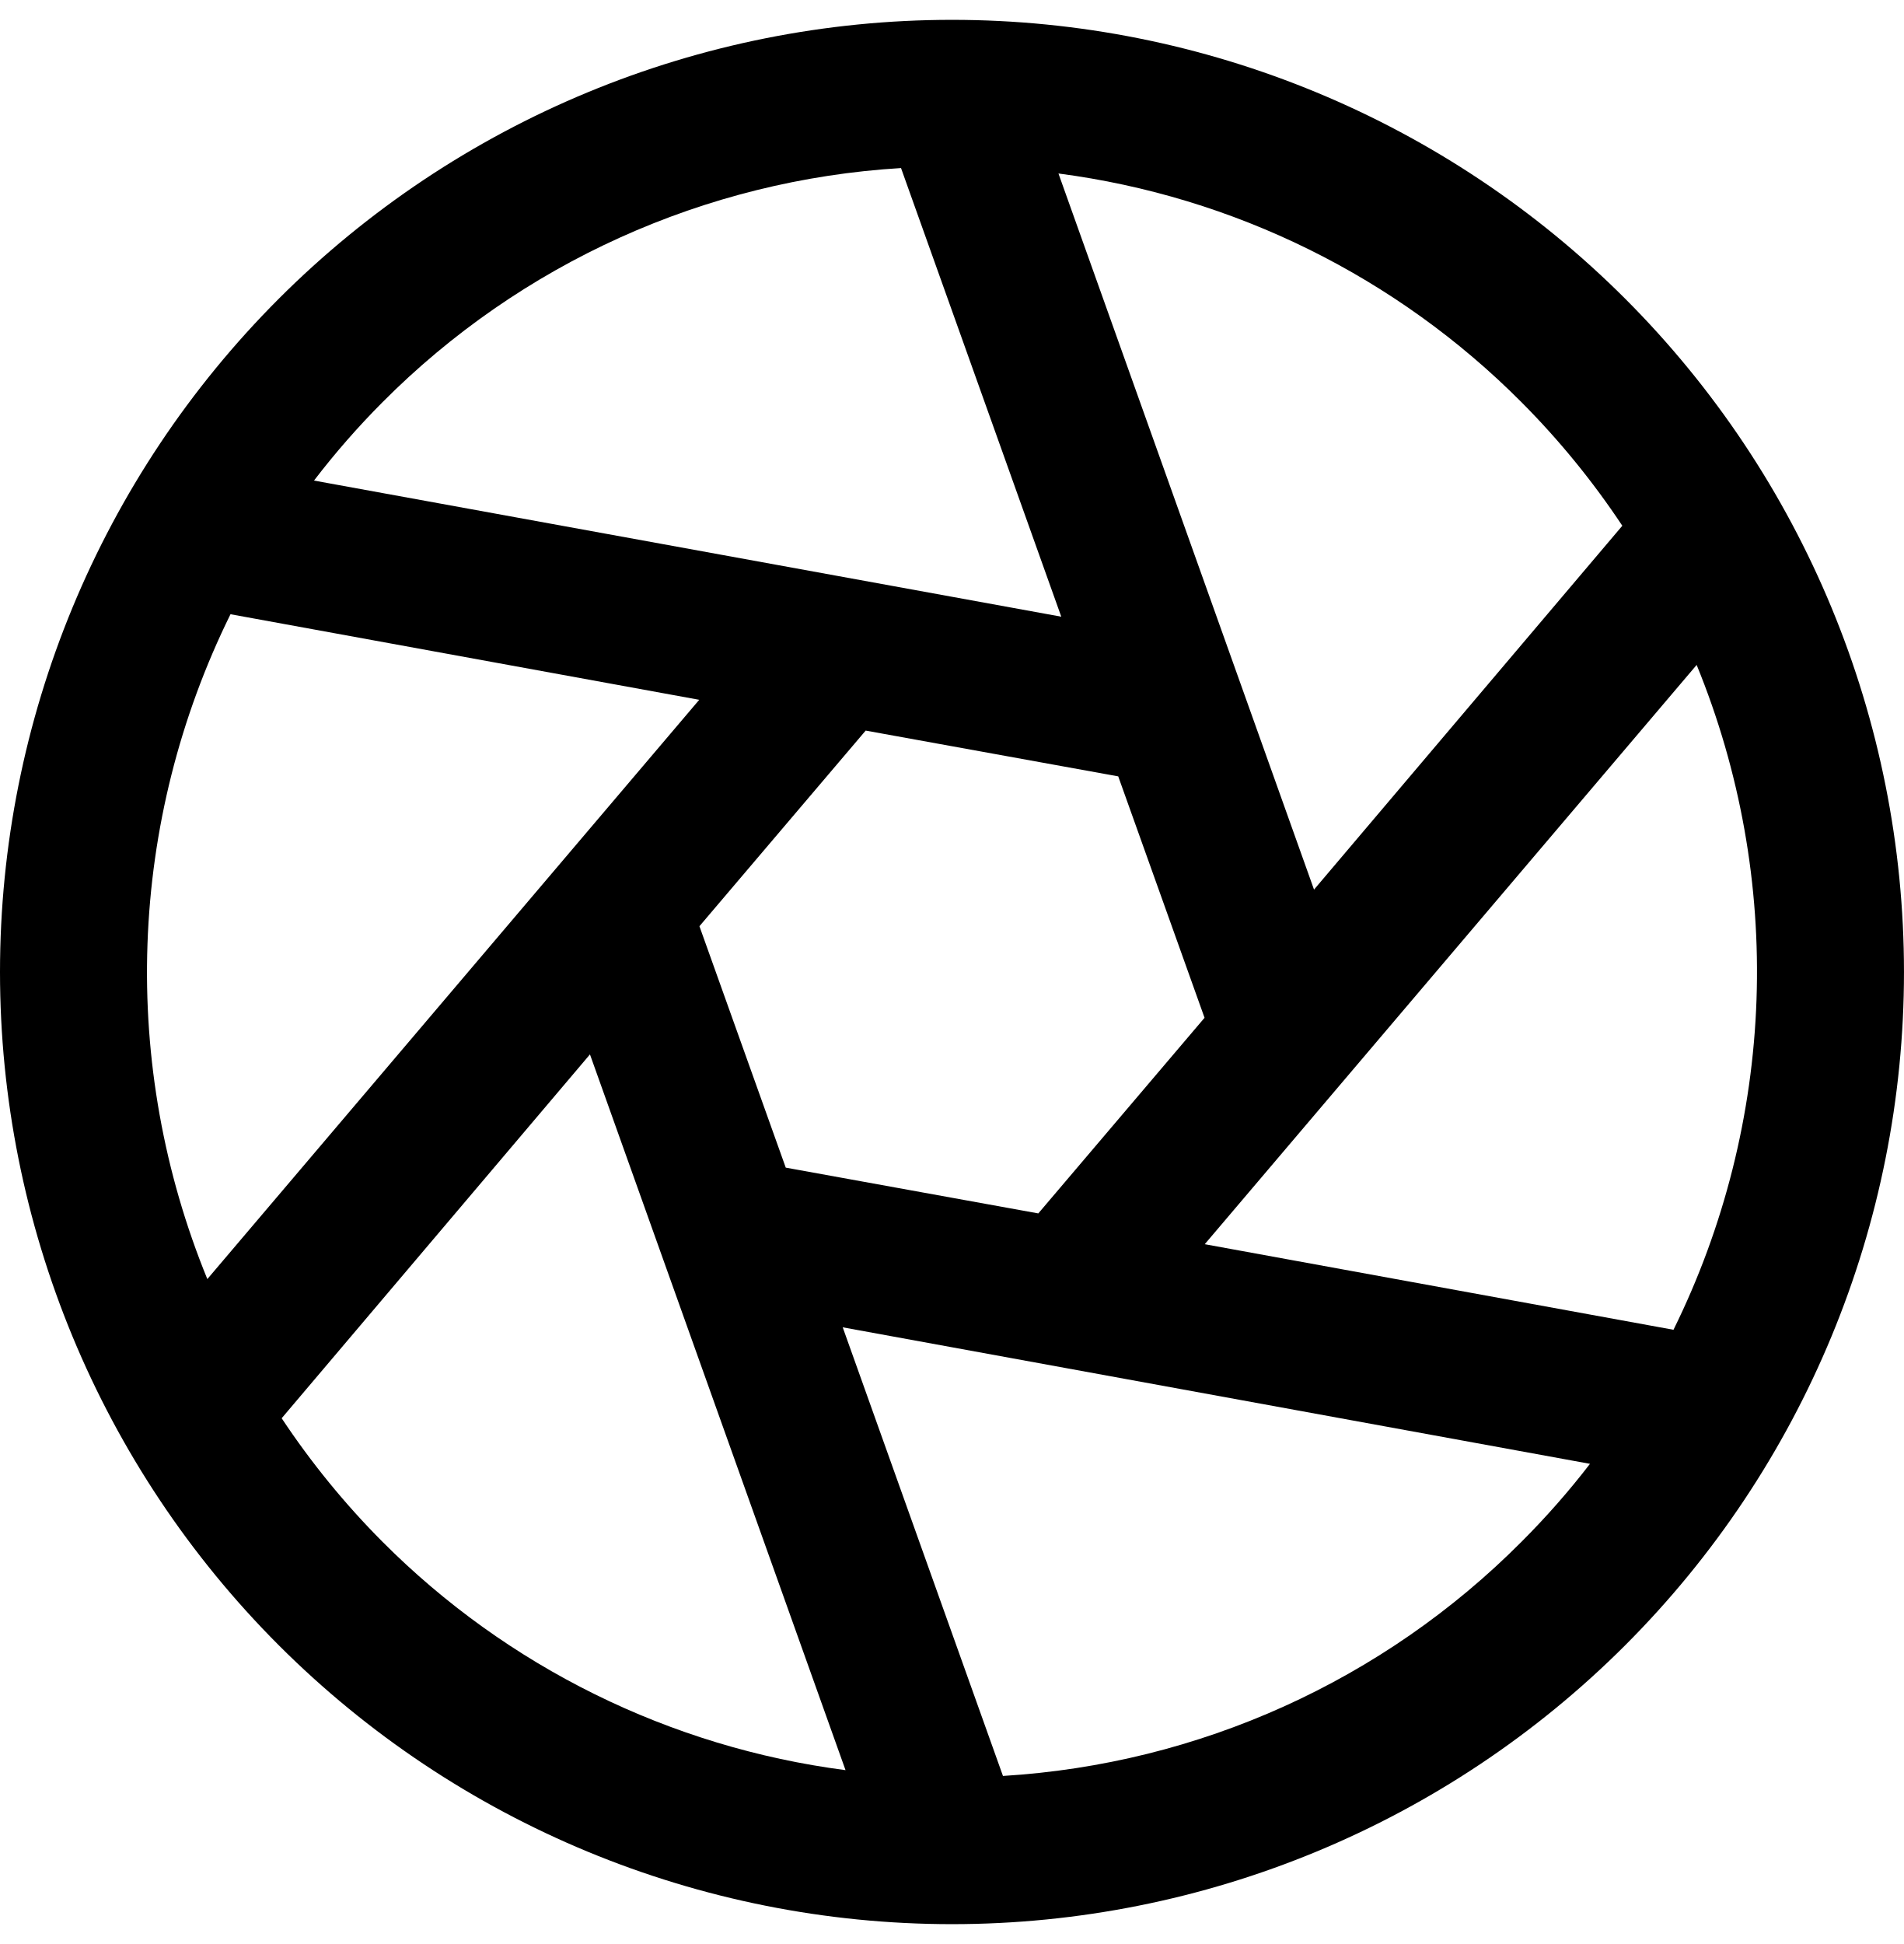
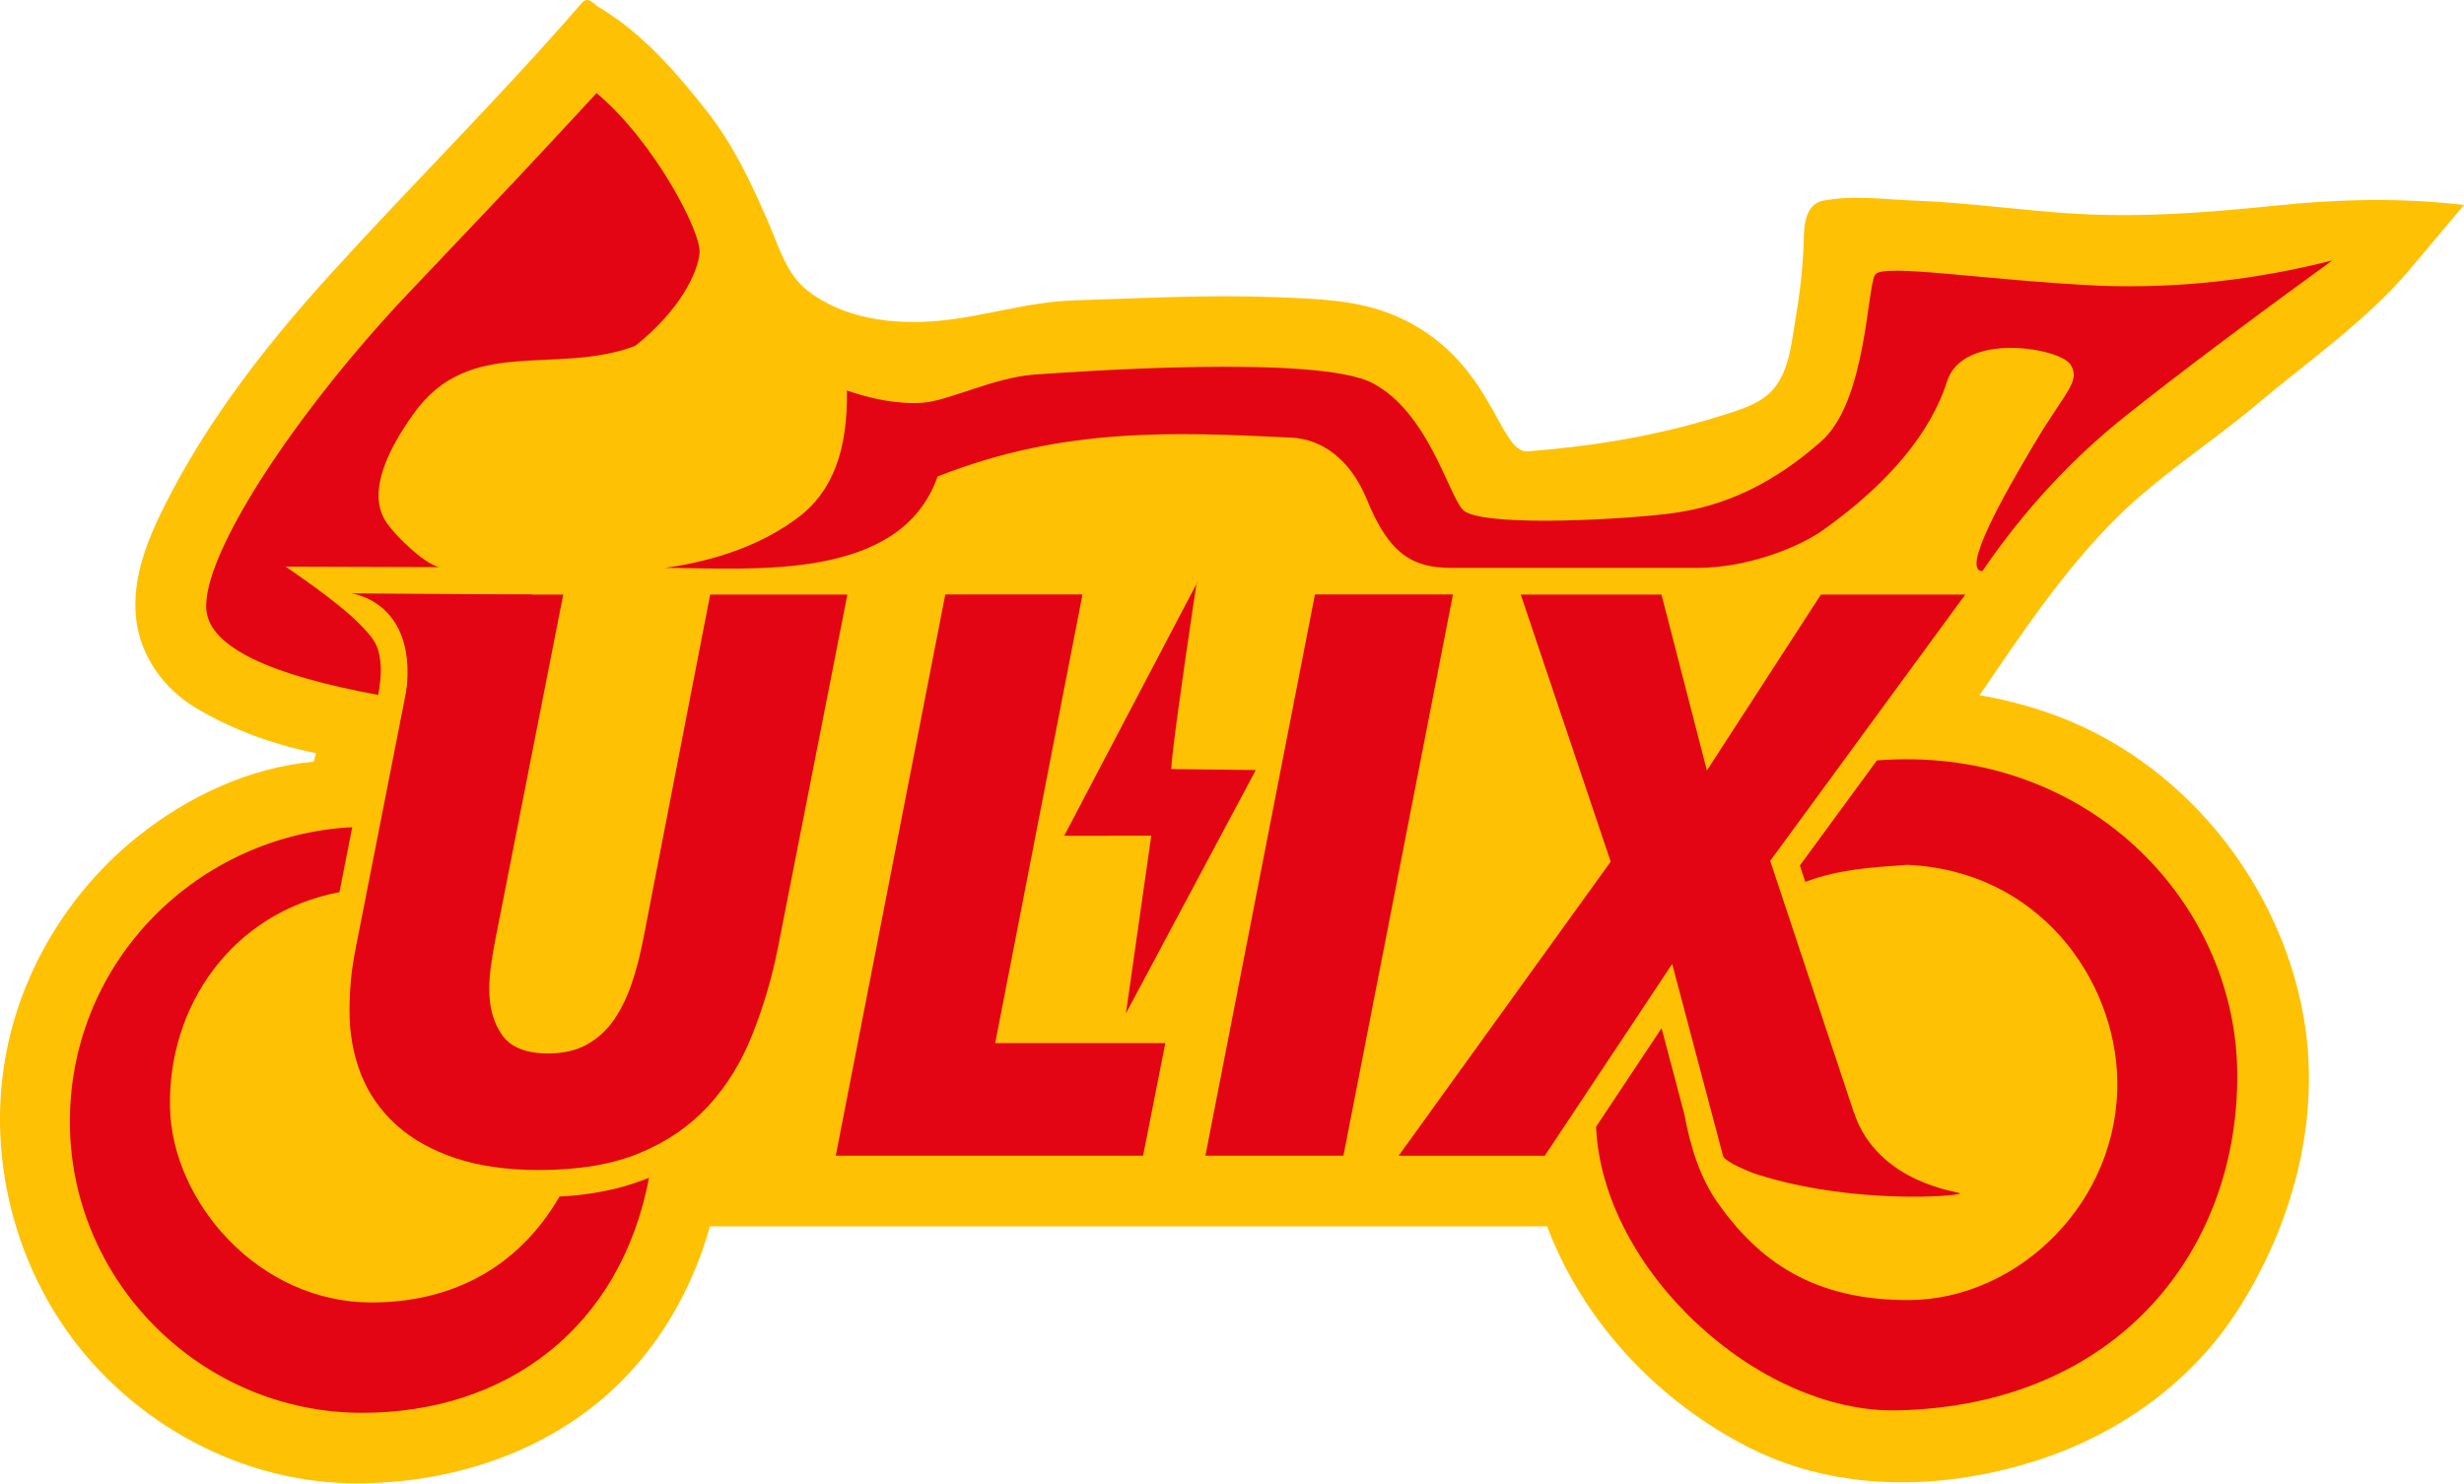
- <svg xmlns="http://www.w3.org/2000/svg" width="48" height="49" viewBox="0 0 48 49" fill="none">
-   <path d="M40.971 7.529C36.47 3.029 30.365 0.5 24 0.5C17.635 0.5 11.53 3.029 7.029 7.529C2.529 12.03 4.74244e-08 18.135 0 24.5C-4.74244e-08 30.865 2.529 36.97 7.029 41.471C11.53 45.971 17.635 48.5 24 48.5C30.365 48.5 36.47 45.971 40.971 41.471C45.471 36.97 48 30.865 48 24.5C48 18.135 45.471 12.03 40.971 7.529ZM38.361 10.142C39.307 11.092 40.157 12.134 40.899 13.252L33.127 22.423L26.684 4.373C31.107 4.95 35.214 6.979 38.361 10.142ZM30.367 25.654L26.176 30.585L19.809 29.431L17.633 23.346L21.824 18.415L28.191 19.569L30.367 25.654ZM9.639 10.142C13.126 6.636 17.779 4.534 22.715 4.236L26.755 15.544L7.916 12.113C8.447 11.419 9.023 10.761 9.639 10.142ZM5.227 32.24C4.132 29.565 3.617 26.687 3.718 23.798C3.818 20.909 4.532 18.074 5.811 15.482L17.628 17.639L5.227 32.24ZM9.639 38.858C8.693 37.908 7.843 36.866 7.101 35.748L14.873 26.577L21.316 44.618C16.894 44.043 12.787 42.017 9.639 38.858ZM38.361 38.858C34.874 42.364 30.221 44.465 25.285 44.764L21.245 33.456L40.084 36.897C39.553 37.587 38.977 38.242 38.361 38.858ZM30.372 31.361L42.773 16.76C43.868 19.435 44.383 22.313 44.282 25.202C44.181 28.091 43.468 30.926 42.189 33.518L30.372 31.361Z" fill="currentColor" />
+ <svg xmlns="http://www.w3.org/2000/svg" preserveAspectRatio="xMidYMid meet" data-bbox="0 0 175.192 105.483" viewBox="0 0 175.192 105.483" height="398.674" width="662.141" data-type="ugc" role="presentation" aria-hidden="true" aria-label="">
+   <g>
+     <path d="M41.346.235c-5.738 6.627-11.978 12.794-17.87 19.285-4.404 4.851-8.5 10.08-11.507 15.92-1.358 2.637-2.647 5.554-2.283 8.62.312 2.617 1.952 4.9 4.179 6.244 2.642 1.596 5.595 2.656 8.611 3.256 0 0-.176.61-.171.606-4.59.424-8.94 2.472-12.513 5.327C4.909 63.395 1.454 69.07.373 75.256c-1.119 6.403.311 13.148 3.838 18.59 4.455 6.874 12.324 11.453 20.56 11.63 6.656.142 13.481-1.891 18.492-6.375 3.513-3.143 5.954-7.374 7.214-11.888h59.525c2.578 6.845 7.956 12.508 14.445 15.774 6.42 3.23 14.128 2.989 20.838.722 5.543-1.873 10.552-5.472 13.754-10.432 3.974-6.158 6.034-13.717 4.743-21-1.714-9.664-8.733-18.297-18.048-21.548a30.7 30.7 0 0 0-4.992-1.291c3.001-4.36 6.028-8.968 9.898-12.76 3-2.94 6.589-5.194 9.794-7.899 3.715-3.135 7.776-5.916 10.932-9.652 1.28-1.515 2.552-3.03 3.826-4.55-4.425-.525-8.895-.422-13.32.035-4.698.486-9.375.859-14.107.6-3.823-.209-7.734-.8-11.604-.944-2.17-.08-4.374-.41-6.528.002-1.157.22-1.355 1.53-1.376 2.5a38.5 38.5 0 0 1-.564 5.705c-.302 1.748-.421 3.71-1.529 5.104-.926 1.164-2.54 1.593-3.943 2.033-4.405 1.38-8.992 2.127-13.596 2.488-2.125.167-2.457-6.745-9.554-9.701-2.584-1.077-5.461-1.147-8.228-1.26-4.83-.197-9.666.075-14.494.223-3.246.1-6.368 1.15-9.587 1.452-3.231.303-6.803-.128-9.399-2.19-1.47-1.168-1.998-3.116-2.725-4.79-1.196-2.758-2.475-5.5-4.34-7.876-2.223-2.83-4.644-5.624-7.763-7.476-.383-.228-.708-.803-1.19-.247" style="-inkscape-stroke:none" color="#000000" fill="#ffc103" />
+     <path d="M60.214 27.773c.074 4.186-1.001 7.211-3.506 9.054-2.403 1.803-5.558 3.016-9.424 3.557 6.19.02 16.736 1.03 19.38-6.501 8.935-3.526 16.747-3.16 25.123-2.765 2.282.108 4.207 1.603 5.349 4.287 1.602 4.007 3.297 4.979 6.06 4.979h17.517c3.438 0 7.111-1.405 8.942-2.711 4.674-3.334 7.647-6.959 8.777-10.541s8.047-2.395 8.785-1.202-.359 1.9-2.544 5.569-5.269 9.114-3.726 9.114c2.944-4.306 6.35-7.992 10.236-11.077s8.774-6.751 14.644-11.018q-8.234 2.103-16.527 1.803c-8.293-.401-15.365-1.603-15.966-.802-.6.802-.6 9.115-3.906 11.92-3.225 2.824-6.668 4.615-10.893 5.105s-13.523.917-14.568-.33c-1.046-1.246-2.484-6.93-6.39-8.974-3.907-2.044-21.205-.802-24.043-.601-2.845.2-6.131 1.884-7.953 2.003s-3.688-.298-5.367-.87z" fill-rule="evenodd" fill="#e30513" />
+     <path d="m42.407 6.613.009.007.007-.007zm.009.007c-5.238 5.659-5.246 5.667-13.234 14.075C21.17 29.12 14.246 39.54 14.68 43.442c.287 2.593 4.562 4.575 12.21 5.976.203-1.133.295-2.163-.013-3.216-.2-.685-.743-1.232-1.236-1.748-1.557-1.631-5.336-4.158-5.336-4.158s10.89.04 10.894.035c-1.165-.322-2.981-2.207-3.414-2.768-.44-.57-2.404-2.525 1.602-8.114 3.987-5.649 10.057-2.704 15.766-4.847 3.185-2.524 4.479-5.22 4.587-6.651s-3.16-7.823-7.323-11.33z" style="font-variation-settings:normal;-inkscape-stroke:none" fill="#e30513" stop-color="#000000" />
+     <path style="font-variation-settings:normal;-inkscape-stroke:none" d="m85.12 41.427-9.455 18.01 6.19-.009-1.803 12.64 9.235-17.307-6.01-.07c.012-.802.6-5.249 1.803-13.262z" fill-rule="evenodd" fill="#e30513" stop-color="#000000" />
+     <path style="font-variation-settings:normal;-inkscape-stroke:none" d="M81.275 82.184H59.423l7.787-39.907h9.756L70.758 74.18h12.096z" fill="#e30513" stop-color="#000000" />
+     <path style="font-variation-settings:normal;-inkscape-stroke:none" d="M95.519 82.184h-9.814l7.787-39.907h9.814z" fill="#e30513" stop-color="#000000" />
+     <g style="font-variation-settings:normal;-inkscape-stroke:none" stroke="#000000" stroke-width="0" stroke-linecap="square" stroke-linejoin="bevel" stroke-opacity="0">
+       <path style="font-variation-settings:normal;-inkscape-stroke:none" d="M47.64 39.31a55 55 0 0 1-2.87 9.7q-1.784 4.499-4.85 7.85-3.067 3.352-7.63 5.25c-3.038 1.264-6.77 1.9-11.19 1.9-3.57 0-6.67-.44-9.31-1.32s-4.842-2.117-6.59-3.7q-2.627-2.38-3.91-5.6C.436 51.248 0 48.88 0 46.29c0-1.06.05-2.17.15-3.35.1-1.17.296-2.377.54-3.62L8.42 0h15.35l-7.53 38.26c-.197 1-.365 1.98-.5 2.95s-.2 1.87-.2 2.69c0 2.06.48 3.76 1.44 5.11s2.66 2.03 5.1 2.03c1.72 0 3.17-.34 4.36-1.01a8.9 8.9 0 0 0 2.97-2.73q1.186-1.721 1.98-4.06c.53-1.56.949-3.222 1.29-4.98L40.11 0h15.26z" fill="#e30513" transform="translate(24.85 42.284)scale(.63932)" stop-color="#000000" stroke="none" />
+       <path style="font-variation-settings:normal;-inkscape-stroke:none" d="M20.14.14 0 0s8.984 1.021 5.454 14.421" fill="#e30513" transform="translate(24.964 42.195)scale(.63932)" stop-color="#000000" stroke="none" />
+     </g>
+     <g style="font-variation-settings:normal;-inkscape-stroke:none" stroke="#000000" stroke-width="0" stroke-linecap="square" stroke-linejoin="bevel" stroke-opacity="0">
+       <path style="font-variation-settings:normal;-inkscape-stroke:none" d="m41.32 29.62 10.9 32.8H36.07l-5.65-21.34-14.17 21.34H0l23.58-32.71L13.58 0h15.65l5.05 19.57L46.96 0h16.05z" fill="#e30513" transform="translate(99.445 42.284)scale(.63932)" stop-color="#000000" stroke="none" />
+       <path style="font-variation-settings:normal;-inkscape-stroke:none" d="M.37 5.48c.201.719 3.06 1.844 3.86 2.097 10.521 3.33 22.22 2.421 22.52 2.103.054-.205-9.138-1.012-11.83-9.017" fill="#e30513" transform="translate(122.269 78.687)scale(.63932)" stop-color="#000000" stroke="none" />
+     </g>
+     <path d="M136.107 53.999q-1.304-.028-2.658.076l-5.477 7.476.388 1.168c2.328-.901 4.781-1.043 7.236-1.216 9.355.4 14.814 8.133 14.944 15.325.157 8.673-7.068 15.583-14.784 15.625-6.893.038-10.721-2.853-13.542-6.791-1.368-1.91-2.03-4.135-2.455-6.417l-1.621-6.125-4.657 7.011c.437 10.172 11.5 20.383 21.418 20.167 15.761-.344 24.341-11.52 24.169-24.117-.156-11.381-9.496-21.89-22.96-22.182z" style="font-variation-settings:normal;-inkscape-stroke:none" fill="#e30513" stop-color="#000000" />
+     <path d="M25.043 58.825c-10.883.557-19.975 9.382-20.074 20.763-.1 11.469 9.317 20.884 20.776 20.884 10.34 0 18.386-6.098 20.4-16.715-.754.307-1.572.579-2.462.792a21.6 21.6 0 0 1-3.903.544c-3.116 5.368-8.029 7.517-13.33 7.532-8.074.025-14.209-7.16-14.363-13.842-.167-7.208 4.379-13.883 12.048-15.338z" style="font-variation-settings:normal;-inkscape-stroke:none" fill="#e30513" stop-color="#000000" />
+   </g>
</svg>
